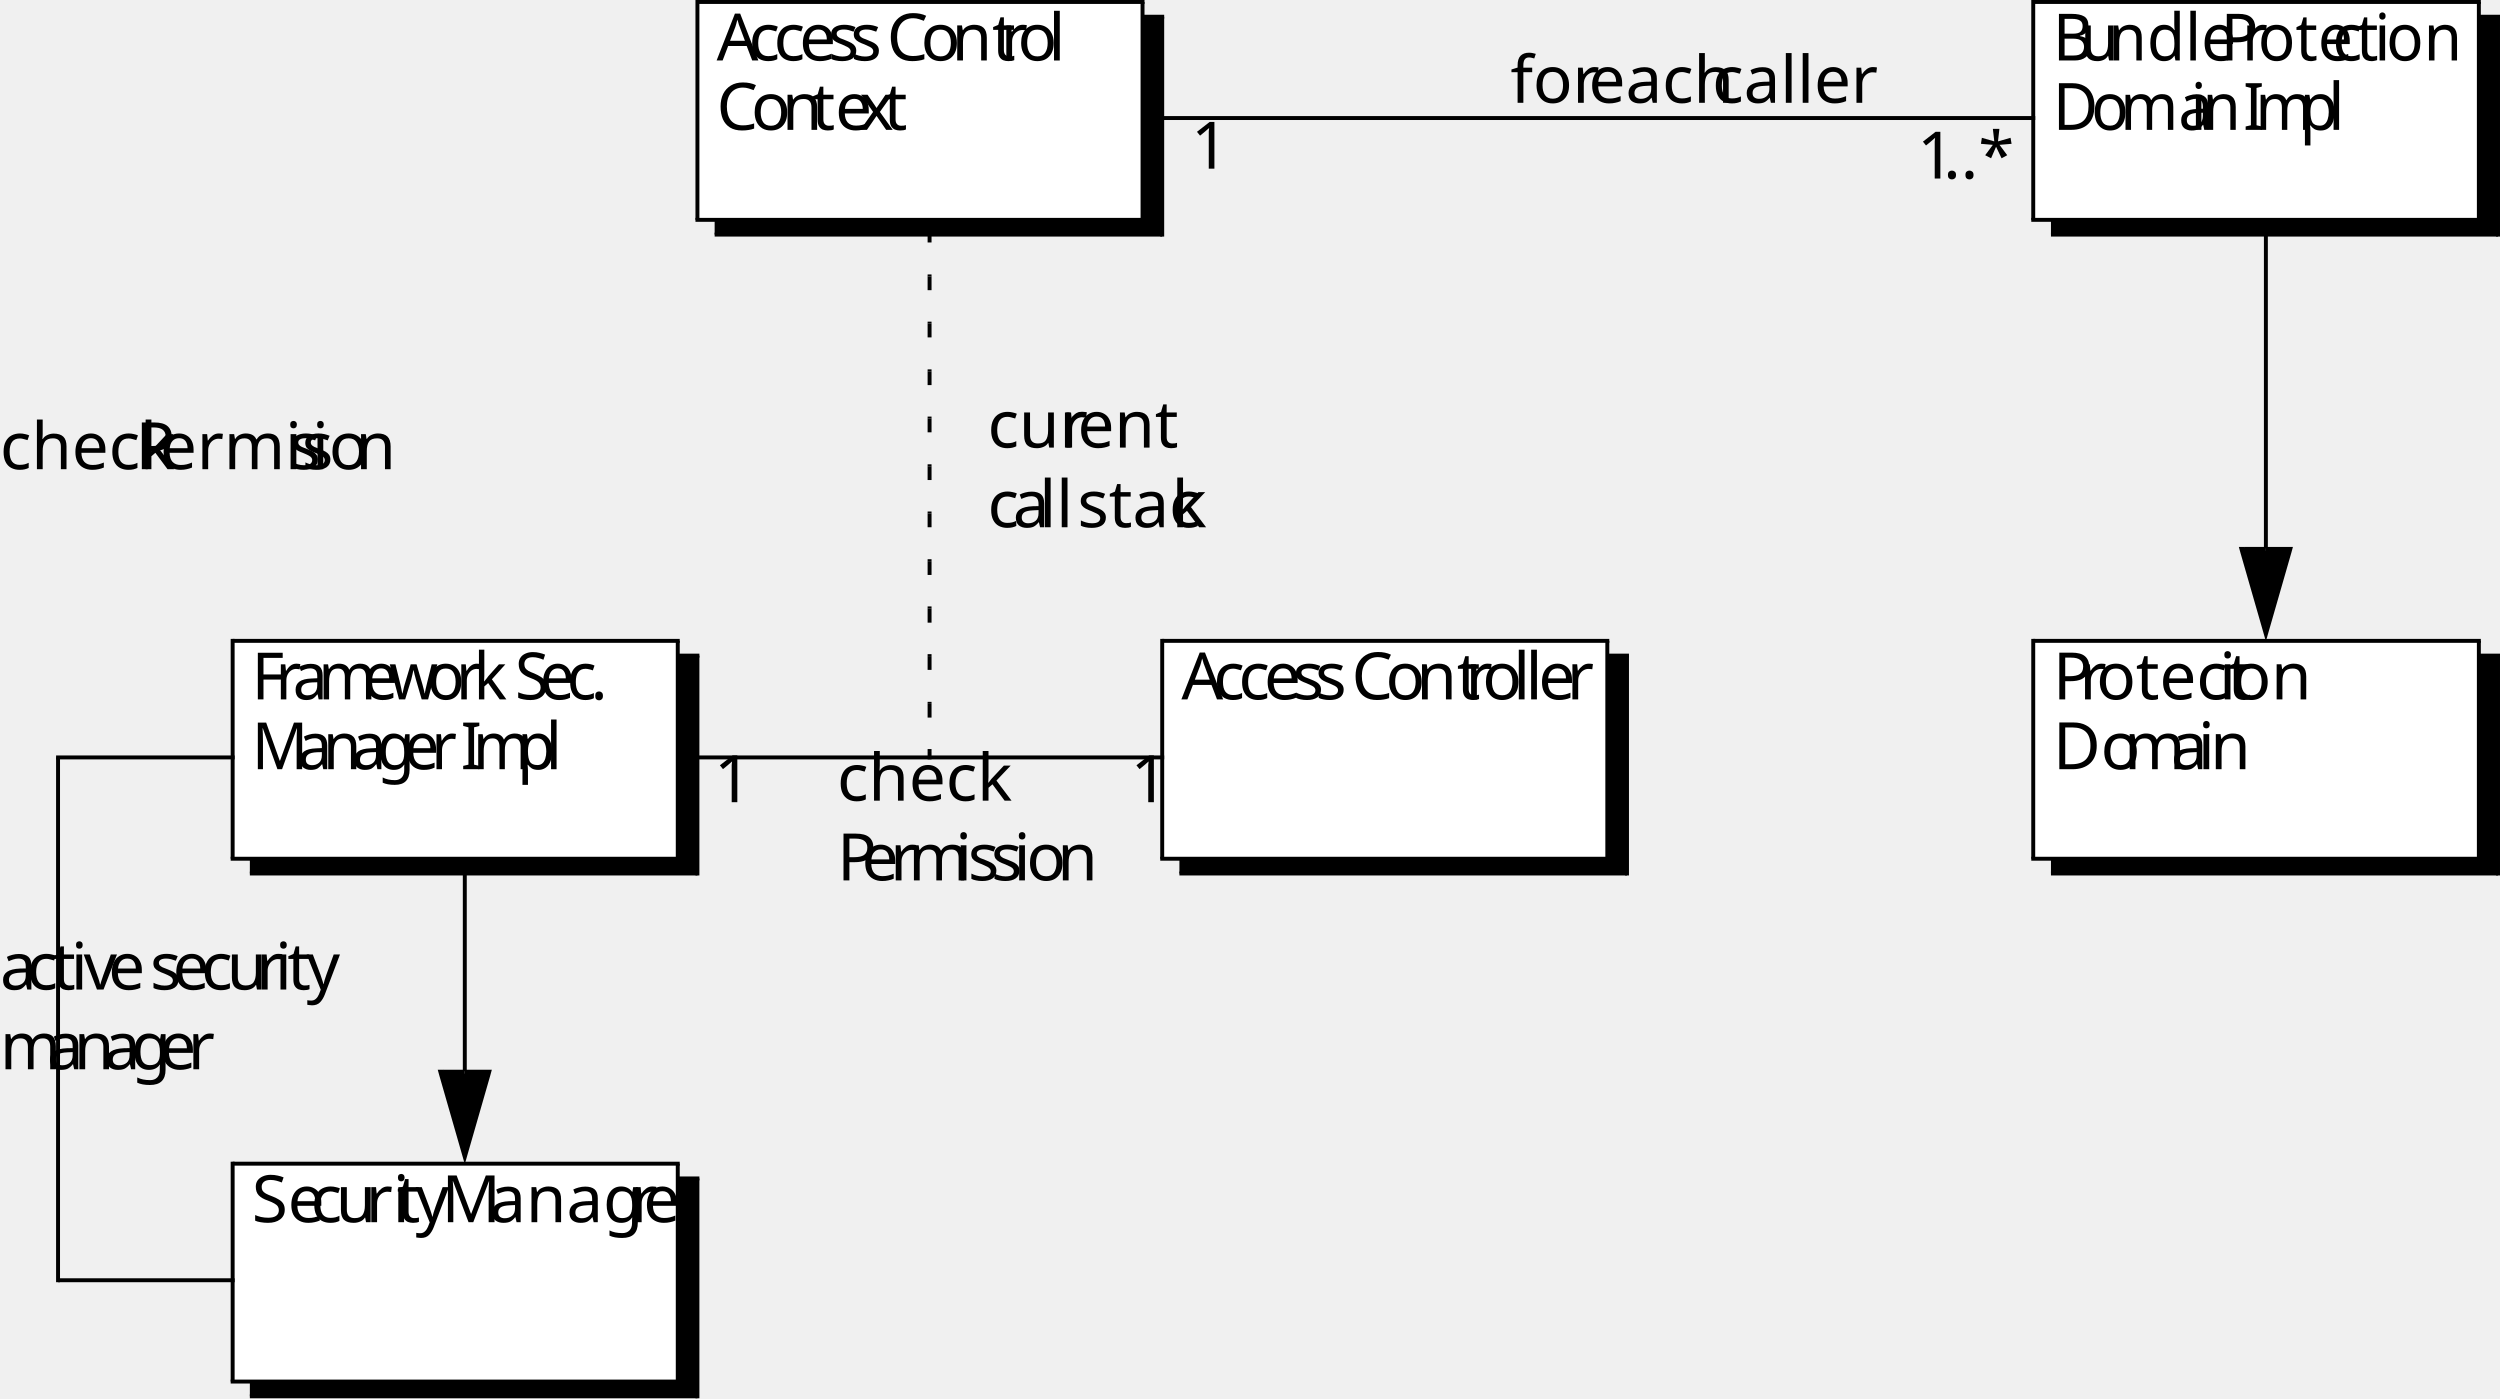
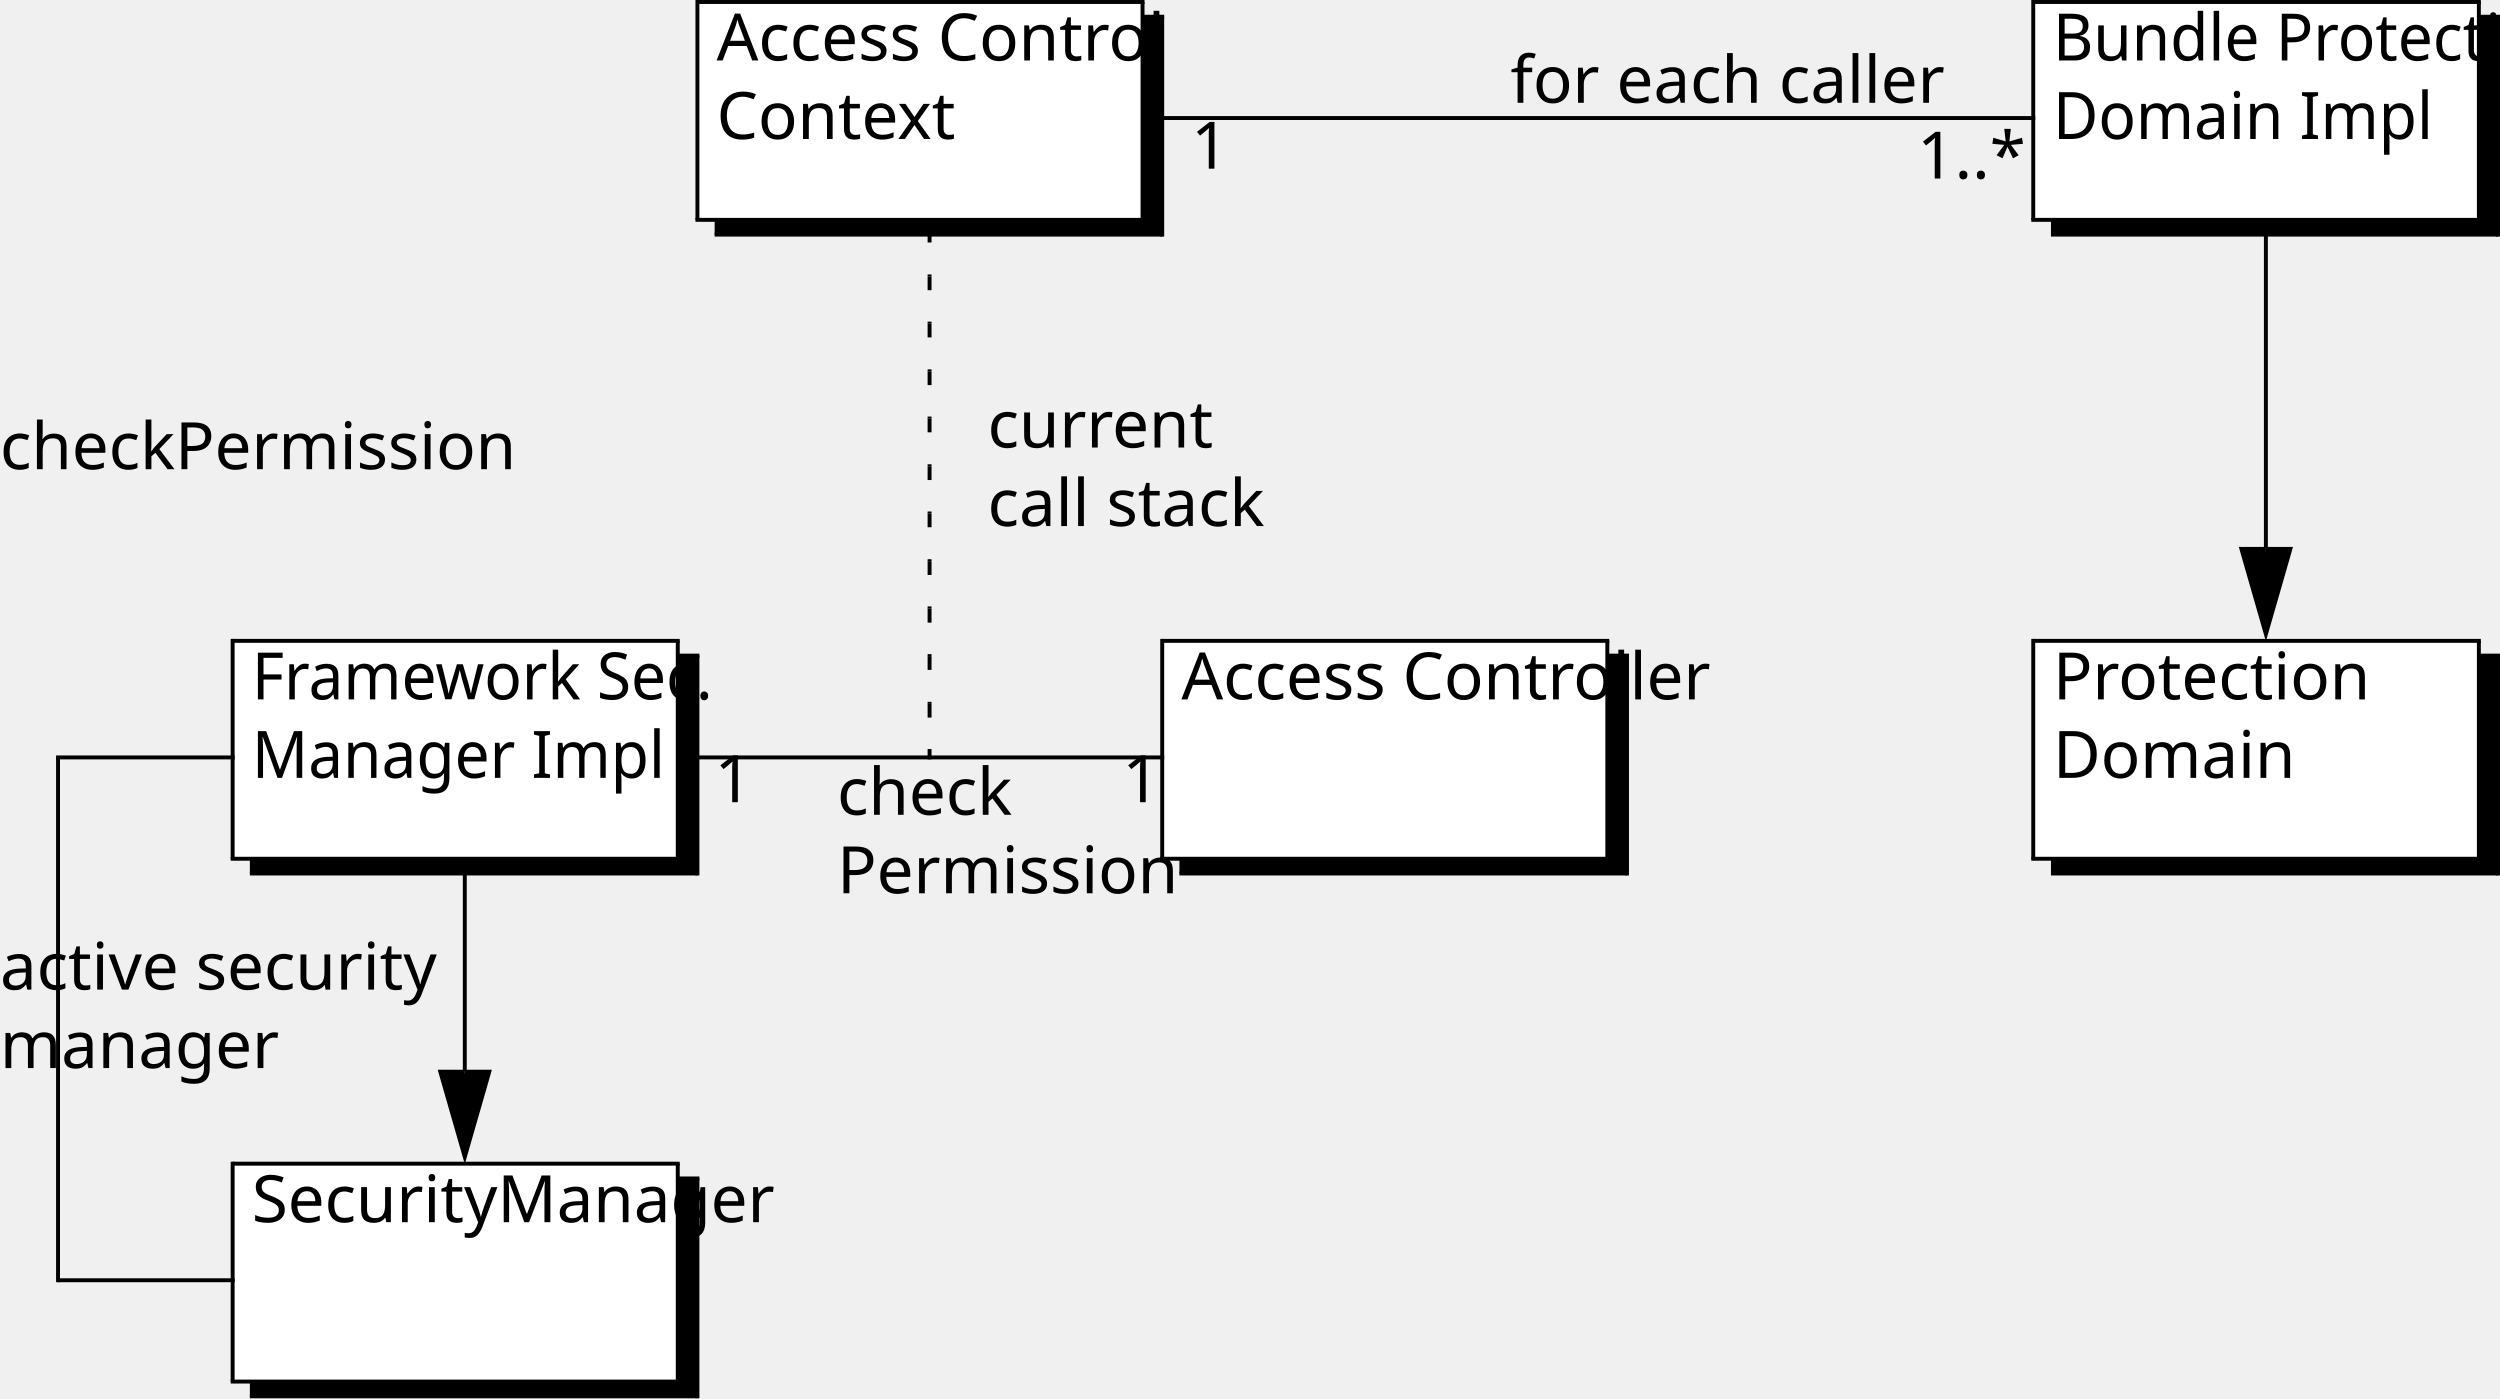
- <svg xmlns="http://www.w3.org/2000/svg" version="1.1" id="Layer_1" x="0px" y="0px" width="304.981px" height="170.58px" viewBox="0 0 304.981 170.58" style="enable-background:new 0 0 304.981 170.58;" xml:space="preserve">
+ <svg xmlns="http://www.w3.org/2000/svg" version="1.1" id="Layer_1" x="0px" y="0px" width="304.98px" height="170.58px" viewBox="0 0 304.98 170.58" enable-background="new 0 0 304.98 170.58" xml:space="preserve">
  <rect x="30.721" y="143.76" width="54.36" height="26.58" />
-   <rect x="30.721" y="143.52" width="54.6" height="0.48" />
-   <rect x="84.841" y="143.76" width="0.48" height="26.82" />
-   <rect x="30.481" y="170.1" width="54.6" height="0.48" />
-   <rect x="30.481" y="143.52" width="0.48" height="26.82" />
-   <rect x="28.381" y="141.96" style="fill:#FFFFFF;" width="54.3" height="26.58" />
+   <rect x="30.721" y="143.521" width="54.6" height="0.479" />
+   <rect x="84.841" y="143.76" width="0.479" height="26.82" />
+   <rect x="30.481" y="170.101" width="54.601" height="0.479" />
+   <rect x="30.481" y="143.521" width="0.48" height="26.819" />
+   <rect x="28.381" y="141.96" fill="#FFFFFF" width="54.3" height="26.58" />
  <rect x="28.381" y="141.72" width="54.54" height="0.48" />
  <rect x="82.441" y="141.96" width="0.48" height="26.82" />
  <rect x="28.141" y="168.3" width="54.54" height="0.48" />
  <rect x="28.141" y="141.72" width="0.48" height="26.82" />
-   <text transform="matrix(1 0 0 1 30.7207 149.1001)">
-     <tspan x="0" y="0" style="font-family:'ProductusOSGiBookc'; font-size:7.98;">Se</tspan>
-     <tspan x="7.182" y="0" style="font-family:'ProductusOSGiBookc'; font-size:7.98;">c</tspan>
-     <tspan x="10.246" y="0" style="font-family:'ProductusOSGiBookc'; font-size:7.98;">u</tspan>
-     <tspan x="13.901" y="0" style="font-family:'ProductusOSGiBookc'; font-size:7.98;">ri</tspan>
-     <tspan x="17.683" y="0" style="font-family:'ProductusOSGiBookc'; font-size:7.98;">t</tspan>
-     <tspan x="19.965" y="0" style="font-family:'ProductusOSGiBookc'; font-size:7.98;">y</tspan>
-     <tspan x="23.142" y="0" style="font-family:'ProductusOSGiBookc'; font-size:7.98;">M</tspan>
-     <tspan x="28.967" y="0" style="font-family:'ProductusOSGiBookc'; font-size:7.98;">anage</tspan>
-     <tspan x="46.179" y="0" style="font-family:'ProductusOSGiBookc'; font-size:7.98;">r</tspan>
-   </text>
-   <rect x="144.121" y="79.98" width="54.36" height="26.58" />
-   <rect x="144.121" y="79.74" width="54.601" height="0.48" />
-   <rect x="198.241" y="79.98" width="0.48" height="26.82" />
-   <rect x="143.88" y="106.32" width="54.601" height="0.48" />
-   <rect x="143.88" y="79.74" width="0.48" height="26.82" />
-   <rect x="141.781" y="78.18" style="fill:#FFFFFF;" width="54.3" height="26.58" />
-   <rect x="141.781" y="77.94" width="54.54" height="0.48" />
-   <rect x="195.84" y="78.18" width="0.48" height="26.82" />
-   <rect x="141.541" y="104.52" width="54.54" height="0.479" />
-   <rect x="141.541" y="77.94" width="0.48" height="26.82" />
-   <text transform="matrix(1 0 0 1 144.1206 85.3198)">
-     <tspan x="0" y="0" style="font-family:'ProductusOSGiBookc'; font-size:7.98;">A</tspan>
-     <tspan x="3.902" y="0" style="font-family:'ProductusOSGiBookc'; font-size:7.98;">c</tspan>
-     <tspan x="6.967" y="0" style="font-family:'ProductusOSGiBookc'; font-size:7.98;">c</tspan>
-     <tspan x="10.087" y="0" style="font-family:'ProductusOSGiBookc'; font-size:7.98;">e</tspan>
-     <tspan x="13.565" y="0" style="font-family:'ProductusOSGiBookc'; font-size:7.98;">s</tspan>
-     <tspan x="16.327" y="0" style="font-family:'ProductusOSGiBookc'; font-size:7.98;">s</tspan>
-     <tspan x="19.144" y="0" style="font-family:'ProductusOSGiBookc'; font-size:7.98;"> </tspan>
-     <tspan x="20.764" y="0" style="font-family:'ProductusOSGiBookc'; font-size:7.98;">C</tspan>
-     <tspan x="24.905" y="0" style="font-family:'ProductusOSGiBookc'; font-size:7.98;">o</tspan>
-     <tspan x="28.68" y="0" style="font-family:'ProductusOSGiBookc'; font-size:7.98;">nt</tspan>
-     <tspan x="34.673" y="0" style="font-family:'ProductusOSGiBookc'; font-size:7.98;">r</tspan>
-     <tspan x="36.715" y="0" style="font-family:'ProductusOSGiBookc'; font-size:7.98;">o</tspan>
-     <tspan x="40.489" y="0" style="font-family:'ProductusOSGiBookc'; font-size:7.98;">l</tspan>
-     <tspan x="41.998" y="0" style="font-family:'ProductusOSGiBookc'; font-size:7.98;">l</tspan>
-     <tspan x="43.554" y="0" style="font-family:'ProductusOSGiBookc'; font-size:7.98;">e</tspan>
-     <tspan x="47.033" y="0" style="font-family:'ProductusOSGiBookc'; font-size:7.98;">r</tspan>
-   </text>
+   <text transform="matrix(1 0 0 1 30.7209 149.0996)" font-family="'ProductusOSGiBookc'" font-size="7.98">SecurityManager</text>
+   <rect x="144.121" y="79.98" width="54.359" height="26.58" />
+   <rect x="144.121" y="79.74" width="54.601" height="0.479" />
+   <rect x="198.241" y="79.98" width="0.479" height="26.82" />
+   <rect x="143.88" y="106.319" width="54.601" height="0.48" />
+   <rect x="143.88" y="79.74" width="0.479" height="26.819" />
+   <rect x="141.781" y="78.18" fill="#FFFFFF" width="54.3" height="26.58" />
+   <rect x="141.781" y="77.94" width="54.539" height="0.48" />
+   <rect x="195.84" y="78.18" width="0.479" height="26.82" />
+   <rect x="141.541" y="104.521" width="54.54" height="0.479" />
+   <rect x="141.541" y="77.94" width="0.479" height="26.82" />
+   <text transform="matrix(1 0 0 1 144.1208 85.3203)" font-family="'ProductusOSGiBookc'" font-size="7.98">Access Controller</text>
  <rect x="30.721" y="79.98" width="54.36" height="26.58" />
-   <rect x="30.721" y="79.74" width="54.6" height="0.48" />
-   <rect x="84.841" y="79.98" width="0.48" height="26.82" />
-   <rect x="30.481" y="106.32" width="54.6" height="0.48" />
-   <rect x="30.481" y="79.74" width="0.48" height="26.82" />
-   <rect x="28.381" y="78.18" style="fill:#FFFFFF;" width="54.3" height="26.58" />
+   <rect x="30.721" y="79.74" width="54.6" height="0.479" />
+   <rect x="84.841" y="79.98" width="0.479" height="26.82" />
+   <rect x="30.481" y="106.319" width="54.601" height="0.48" />
+   <rect x="30.481" y="79.74" width="0.48" height="26.819" />
+   <rect x="28.381" y="78.18" fill="#FFFFFF" width="54.3" height="26.58" />
  <rect x="28.381" y="77.94" width="54.54" height="0.48" />
  <rect x="82.441" y="78.18" width="0.48" height="26.82" />
-   <rect x="28.141" y="104.52" width="54.54" height="0.479" />
+   <rect x="28.141" y="104.521" width="54.54" height="0.479" />
  <rect x="28.141" y="77.94" width="0.48" height="26.82" />
-   <text transform="matrix(1 0 0 1.0522 30.7207 85.3198)">
-     <tspan x="0" y="0" style="font-family:'ProductusOSGiBookc'; font-size:7.584;">F</tspan>
-     <tspan x="2.897" y="0" style="font-family:'ProductusOSGiBookc'; font-size:7.584;">r</tspan>
-     <tspan x="4.998" y="0" style="font-family:'ProductusOSGiBookc'; font-size:7.584;">a</tspan>
-     <tspan x="8.115" y="0" style="font-family:'ProductusOSGiBookc'; font-size:7.584;">m</tspan>
-     <tspan x="13.568" y="0" style="font-family:'ProductusOSGiBookc'; font-size:7.584;">e</tspan>
-     <tspan x="16.753" y="0" style="font-family:'ProductusOSGiBookc'; font-size:7.584;">w</tspan>
-     <tspan x="21.379" y="0" style="font-family:'ProductusOSGiBookc'; font-size:7.584;">o</tspan>
-     <tspan x="24.914" y="0" style="font-family:'ProductusOSGiBookc'; font-size:7.584;">r</tspan>
-     <tspan x="27.067" y="0" style="font-family:'ProductusOSGiBookc'; font-size:7.584;">k</tspan>
-     <tspan x="30.131" y="0" style="font-family:'ProductusOSGiBookc'; font-size:7.584;"> S</tspan>
-     <tspan x="35.114" y="0" style="font-family:'ProductusOSGiBookc'; font-size:7.584;">e</tspan>
-     <tspan x="38.413" y="0" style="font-family:'ProductusOSGiBookc'; font-size:7.584;">c</tspan>
-     <tspan x="41.348" y="0" style="font-family:'ProductusOSGiBookc'; font-size:7.584;">.</tspan>
-     <tspan x="42.842" y="0" style="font-family:'ProductusOSGiBookc'; font-size:7.584;"> </tspan>
+   <text transform="matrix(0.9504 0 0 1 30.7209 85.3203)" enable-background="new    ">
+     <tspan x="0" y="0" font-family="'ProductusOSGiBookc'" font-size="7.98">Framework Sec.</tspan>
+     <tspan x="0" y="9.576" font-family="'ProductusOSGiBookc'" font-size="7.98">Manager Impl</tspan>
  </text>
-   <text transform="matrix(1 0 0 1.0522 30.7207 93.8403)">
-     <tspan x="0" y="0" style="font-family:'ProductusOSGiBookc'; font-size:7.584;">M</tspan>
-     <tspan x="5.559" y="0" style="font-family:'ProductusOSGiBookc'; font-size:7.584;">a</tspan>
-     <tspan x="8.684" y="0" style="font-family:'ProductusOSGiBookc'; font-size:7.584;">n</tspan>
-     <tspan x="12.165" y="0" style="font-family:'ProductusOSGiBookc'; font-size:7.584;">a</tspan>
-     <tspan x="15.229" y="0" style="font-family:'ProductusOSGiBookc'; font-size:7.584;">g</tspan>
-     <tspan x="18.588" y="0" style="font-family:'ProductusOSGiBookc'; font-size:7.584;">e</tspan>
-     <tspan x="21.887" y="0" style="font-family:'ProductusOSGiBookc'; font-size:7.584;">r</tspan>
-     <tspan x="23.988" y="0" style="font-family:'ProductusOSGiBookc'; font-size:7.584;"> </tspan>
-     <tspan x="25.49" y="0" style="font-family:'ProductusOSGiBookc'; font-size:7.584;">I</tspan>
-     <tspan x="26.976" y="0" style="font-family:'ProductusOSGiBookc'; font-size:7.584;">m</tspan>
-     <tspan x="32.376" y="0" style="font-family:'ProductusOSGiBookc'; font-size:7.584;">p</tspan>
-     <tspan x="35.865" y="0" style="font-family:'ProductusOSGiBookc'; font-size:7.584;">l</tspan>
-   </text>
-   <polyline points="56.701,130.5 60,130.5 59.821,131.16 57.181,140.34 56.701,142.02 56.221,140.34 53.581,131.16 53.401,130.5   54.061,130.5 54.541,130.86 57.181,140.04 56.221,140.34 56.221,140.04 58.861,130.86 59.821,131.16 59.341,131.52 56.701,131.52   " />
-   <rect x="54.061" y="130.5" width="2.64" height="1.02" />
-   <polyline style="fill-rule:evenodd;clip-rule:evenodd;" points="56.701,130.98 59.341,130.98 56.701,140.16 54.061,130.98 " />
-   <rect x="56.461" y="106.32" width="0.48" height="24.36" />
+   <polyline points="56.701,130.5 60,130.5 59.821,131.16 57.181,140.34 56.701,142.021 56.221,140.34 53.581,131.16 53.401,130.5   54.061,130.5 54.541,130.86 57.181,140.04 56.221,140.34 56.221,140.04 58.861,130.86 59.821,131.16 59.341,131.521 56.701,131.521   " />
+   <rect x="54.061" y="130.5" width="2.641" height="1.021" />
+   <polyline points="56.701,130.979 59.341,130.979 56.701,140.16 54.061,130.979 " />
+   <rect x="56.461" y="106.319" width="0.479" height="24.361" />
  <rect x="87.421" y="2.04" width="54.36" height="26.58" />
  <rect x="87.421" y="1.8" width="54.6" height="0.48" />
-   <rect x="141.541" y="2.04" width="0.48" height="26.82" />
-   <rect x="87.181" y="28.38" width="54.6" height="0.48" />
+   <rect x="141.541" y="2.04" width="0.479" height="26.82" />
+   <rect x="87.181" y="28.38" width="54.601" height="0.48" />
  <rect x="87.181" y="1.8" width="0.48" height="26.82" />
-   <rect x="85.081" y="0.24" style="fill:#FFFFFF;" width="54.3" height="26.58" />
+   <rect x="85.081" y="0.24" fill="#FFFFFF" width="54.3" height="26.58" />
  <rect x="85.081" width="54.54" height="0.48" />
  <rect x="139.141" y="0.24" width="0.48" height="26.82" />
  <rect x="84.841" y="26.58" width="54.54" height="0.48" />
-   <rect x="84.841" width="0.48" height="26.82" />
-   <text transform="matrix(1 0 0 1 87.4209 7.3799)">
-     <tspan x="0" y="0" style="font-family:'ProductusOSGiBookc'; font-size:7.98;">A</tspan>
-     <tspan x="3.902" y="0" style="font-family:'ProductusOSGiBookc'; font-size:7.98;">c</tspan>
-     <tspan x="6.966" y="0" style="font-family:'ProductusOSGiBookc'; font-size:7.98;">c</tspan>
-     <tspan x="10.086" y="0" style="font-family:'ProductusOSGiBookc'; font-size:7.98;">e</tspan>
-     <tspan x="13.566" y="0" style="font-family:'ProductusOSGiBookc'; font-size:7.98;">s</tspan>
-     <tspan x="16.327" y="0" style="font-family:'ProductusOSGiBookc'; font-size:7.98;">s</tspan>
-     <tspan x="19.144" y="0" style="font-family:'ProductusOSGiBookc'; font-size:7.98;"> </tspan>
-     <tspan x="20.764" y="0" style="font-family:'ProductusOSGiBookc'; font-size:7.98;">C</tspan>
-     <tspan x="24.905" y="0" style="font-family:'ProductusOSGiBookc'; font-size:7.98;">o</tspan>
-     <tspan x="28.68" y="0" style="font-family:'ProductusOSGiBookc'; font-size:7.98;">nt</tspan>
-     <tspan x="34.672" y="0" style="font-family:'ProductusOSGiBookc'; font-size:7.98;">r</tspan>
-     <tspan x="36.715" y="0" style="font-family:'ProductusOSGiBookc'; font-size:7.98;">o</tspan>
-     <tspan x="40.49" y="0" style="font-family:'ProductusOSGiBookc'; font-size:7.98;">l</tspan>
-     <tspan x="41.998" y="0" style="font-family:'ProductusOSGiBookc'; font-size:7.98;"> </tspan>
+   <rect x="84.841" width="0.479" height="26.82" />
+   <text transform="matrix(1 0 0 1 87.4211 7.3799)" enable-background="new    ">
+     <tspan x="0" y="0" font-family="'ProductusOSGiBookc'" font-size="7.98">Access Control</tspan>
+     <tspan x="0" y="9.576" font-family="'ProductusOSGiBookc'" font-size="7.98">Context</tspan>
  </text>
-   <text transform="matrix(1 0 0 1 87.4209 15.8403)">
-     <tspan x="0" y="0" style="font-family:'ProductusOSGiBookc'; font-size:7.98;">C</tspan>
-     <tspan x="4.206" y="0" style="font-family:'ProductusOSGiBookc'; font-size:7.98;">o</tspan>
-     <tspan x="7.98" y="0" style="font-family:'ProductusOSGiBookc'; font-size:7.98;">n</tspan>
-     <tspan x="11.587" y="0" style="font-family:'ProductusOSGiBookc'; font-size:7.98;">te</tspan>
-     <tspan x="17.404" y="0" style="font-family:'ProductusOSGiBookc'; font-size:7.98;">x</tspan>
-     <tspan x="20.396" y="0" style="font-family:'ProductusOSGiBookc'; font-size:7.98;">t</tspan>
+   <rect x="250.441" y="79.98" width="54.301" height="26.58" />
+   <rect x="250.441" y="79.74" width="54.54" height="0.479" />
+   <rect x="304.5" y="79.98" width="0.479" height="26.82" />
+   <rect x="250.201" y="106.319" width="54.54" height="0.48" />
+   <rect x="250.201" y="79.74" width="0.479" height="26.819" />
+   <rect x="248.041" y="78.18" fill="#FFFFFF" width="54.359" height="26.58" />
+   <rect x="248.041" y="77.94" width="54.601" height="0.48" />
+   <rect x="302.161" y="78.18" width="0.479" height="26.82" />
+   <rect x="247.8" y="104.521" width="54.601" height="0.479" />
+   <rect x="247.8" y="77.94" width="0.479" height="26.82" />
+   <text transform="matrix(1 0 0 1 250.4417 85.3203)" enable-background="new    ">
+     <tspan x="0" y="0" font-family="'ProductusOSGiBookc'" font-size="7.98">Protection</tspan>
+     <tspan x="0" y="9.576" font-family="'ProductusOSGiBookc'" font-size="7.98">Domain</tspan>
  </text>
-   <rect x="250.441" y="79.98" width="54.3" height="26.58" />
-   <rect x="250.441" y="79.74" width="54.54" height="0.48" />
-   <rect x="304.5" y="79.98" width="0.48" height="26.82" />
-   <rect x="250.201" y="106.32" width="54.54" height="0.48" />
-   <rect x="250.201" y="79.74" width="0.48" height="26.82" />
-   <rect x="248.041" y="78.18" style="fill:#FFFFFF;" width="54.36" height="26.58" />
-   <rect x="248.041" y="77.94" width="54.601" height="0.48" />
-   <rect x="302.161" y="78.18" width="0.48" height="26.82" />
-   <rect x="247.8" y="104.52" width="54.601" height="0.479" />
-   <rect x="247.8" y="77.94" width="0.48" height="26.82" />
-   <text transform="matrix(1 0 0 1 250.4409 85.3198)">
-     <tspan x="0" y="0" style="font-family:'ProductusOSGiBookc'; font-size:7.98;">P</tspan>
-     <tspan x="3.248" y="0" style="font-family:'ProductusOSGiBookc'; font-size:7.98;">r</tspan>
-     <tspan x="5.291" y="0" style="font-family:'ProductusOSGiBookc'; font-size:7.98;">otect</tspan>
-     <tspan x="20.285" y="0" style="font-family:'ProductusOSGiBookc'; font-size:7.98;">i</tspan>
-     <tspan x="21.793" y="0" style="font-family:'ProductusOSGiBookc'; font-size:7.98;">on</tspan>
-     <tspan x="29.214" y="0" style="font-family:'ProductusOSGiBookc'; font-size:7.98;"> </tspan>
+   <rect x="84.841" y="92.16" width="57.18" height="0.479" />
+   <rect x="250.441" y="2.04" width="54.301" height="26.58" />
+   <rect x="250.441" y="1.8" width="54.54" height="0.48" />
+   <rect x="304.5" y="2.04" width="0.479" height="26.82" />
+   <rect x="250.201" y="28.38" width="54.54" height="0.48" />
+   <rect x="250.201" y="1.8" width="0.479" height="26.82" />
+   <rect x="248.041" y="0.24" fill="#FFFFFF" width="54.359" height="26.58" />
+   <rect x="248.041" width="54.601" height="0.48" />
+   <rect x="302.161" y="0.24" width="0.479" height="26.82" />
+   <rect x="247.8" y="26.58" width="54.601" height="0.48" />
+   <rect x="247.8" width="0.479" height="26.82" />
+   <text transform="matrix(0.9504 0 0 1 250.4417 7.3799)" enable-background="new    ">
+     <tspan x="0" y="0" font-family="'ProductusOSGiBookc'" font-size="7.98">Bundle Protection</tspan>
+     <tspan x="0" y="9.576" font-family="'ProductusOSGiBookc'" font-size="7.98">Domain Impl</tspan>
  </text>
-   <text transform="matrix(1 0 0 1 250.4409 93.8403)">
-     <tspan x="0" y="0" style="font-family:'ProductusOSGiBookc'; font-size:7.98;">Do</tspan>
-     <tspan x="8.69" y="0" style="font-family:'ProductusOSGiBookc'; font-size:7.98;">m</tspan>
-     <tspan x="14.396" y="0" style="font-family:'ProductusOSGiBookc'; font-size:7.98;">a</tspan>
-     <tspan x="17.691" y="0" style="font-family:'ProductusOSGiBookc'; font-size:7.98;">i</tspan>
-     <tspan x="19.199" y="0" style="font-family:'ProductusOSGiBookc'; font-size:7.98;">n</tspan>
+   <rect x="113.161" y="28.38" width="0.479" height="0.24" />
+   <rect x="113.161" y="28.62" width="0.479" height="0.96" />
+   <rect x="113.161" y="33.48" width="0.479" height="0.24" />
+   <rect x="113.161" y="33.72" width="0.479" height="1.68" />
+   <rect x="113.161" y="39.24" width="0.479" height="0.24" />
+   <rect x="113.161" y="39.48" width="0.479" height="1.68" />
+   <rect x="113.161" y="45.06" width="0.479" height="0.24" />
+   <rect x="113.161" y="45.3" width="0.479" height="1.68" />
+   <rect x="113.161" y="50.82" width="0.479" height="0.24" />
+   <rect x="113.161" y="51.06" width="0.479" height="1.68" />
+   <rect x="113.161" y="56.64" width="0.479" height="0.24" />
+   <rect x="113.161" y="56.88" width="0.479" height="1.68" />
+   <rect x="113.161" y="62.4" width="0.479" height="0.24" />
+   <rect x="113.161" y="62.64" width="0.479" height="1.68" />
+   <rect x="113.161" y="68.22" width="0.479" height="0.24" />
+   <rect x="113.161" y="68.46" width="0.479" height="1.68" />
+   <rect x="113.161" y="73.98" width="0.479" height="0.24" />
+   <rect x="113.161" y="74.22" width="0.479" height="1.74" />
+   <rect x="113.161" y="79.8" width="0.479" height="0.24" />
+   <rect x="113.161" y="80.04" width="0.479" height="1.68" />
+   <rect x="113.161" y="85.62" width="0.479" height="0.24" />
+   <rect x="113.161" y="85.86" width="0.479" height="1.68" />
+   <rect x="113.161" y="91.38" width="0.479" height="0.24" />
+   <rect x="113.161" y="91.62" width="0.479" height="1.02" />
+   <rect x="6.841" y="92.16" width="21.78" height="0.479" />
+   <rect x="6.841" y="92.399" width="0.479" height="64.021" />
+   <rect x="7.081" y="155.94" width="21.54" height="0.479" />
+   <text transform="matrix(1 0 0 1 2.441406e-04 120.7197)" enable-background="new    ">
+     <tspan x="0" y="0" font-family="'ProductusOSGiBookc'" font-size="7.98">active security</tspan>
+     <tspan x="0" y="9.576" font-family="'ProductusOSGiBookc'" font-size="7.98">manager</tspan>
  </text>
-   <rect x="84.841" y="92.16" width="57.18" height="0.48" />
-   <rect x="250.441" y="2.04" width="54.3" height="26.58" />
-   <rect x="250.441" y="1.8" width="54.54" height="0.48" />
-   <rect x="304.5" y="2.04" width="0.48" height="26.82" />
-   <rect x="250.201" y="28.38" width="54.54" height="0.48" />
-   <rect x="250.201" y="1.8" width="0.48" height="26.82" />
-   <rect x="248.041" y="0.24" style="fill:#FFFFFF;" width="54.36" height="26.58" />
-   <rect x="248.041" width="54.601" height="0.48" />
-   <rect x="302.161" y="0.24" width="0.48" height="26.82" />
-   <rect x="247.8" y="26.58" width="54.601" height="0.48" />
-   <rect x="247.8" width="0.48" height="26.82" />
-   <text transform="matrix(1 0 0 1.0522 250.4409 7.3799)">
-     <tspan x="0" y="0" style="font-family:'ProductusOSGiBookc'; font-size:7.584;">B</tspan>
-     <tspan x="3.353" y="0" style="font-family:'ProductusOSGiBookc'; font-size:7.584;">u</tspan>
-     <tspan x="6.772" y="0" style="font-family:'ProductusOSGiBookc'; font-size:7.584;">ndle</tspan>
-     <tspan x="18.505" y="0" style="font-family:'ProductusOSGiBookc'; font-size:7.584;"> P</tspan>
-     <tspan x="23.07" y="0" style="font-family:'ProductusOSGiBookc'; font-size:7.584;">r</tspan>
-     <tspan x="24.997" y="0" style="font-family:'ProductusOSGiBookc'; font-size:7.584;">ote</tspan>
-     <tspan x="34.105" y="0" style="font-family:'ProductusOSGiBookc'; font-size:7.584;">c</tspan>
-     <tspan x="36.987" y="0" style="font-family:'ProductusOSGiBookc'; font-size:7.584;">t</tspan>
-     <tspan x="39.209" y="0" style="font-family:'ProductusOSGiBookc'; font-size:7.584;">i</tspan>
-     <tspan x="40.649" y="0" style="font-family:'ProductusOSGiBookc'; font-size:7.584;">on</tspan>
-     <tspan x="47.703" y="0" style="font-family:'ProductusOSGiBookc'; font-size:7.584;"> </tspan>
-   </text>
-   <text transform="matrix(1 0 0 1.0522 250.4409 15.8403)">
-     <tspan x="0" y="0" style="font-family:'ProductusOSGiBookc'; font-size:7.584;">D</tspan>
-     <tspan x="4.672" y="0" style="font-family:'ProductusOSGiBookc'; font-size:7.584;">o</tspan>
-     <tspan x="8.214" y="0" style="font-family:'ProductusOSGiBookc'; font-size:7.584;">ma</tspan>
-     <tspan x="16.799" y="0" style="font-family:'ProductusOSGiBookc'; font-size:7.584;">i</tspan>
-     <tspan x="18.239" y="0" style="font-family:'ProductusOSGiBookc'; font-size:7.584;">n</tspan>
-     <tspan x="21.713" y="0" style="font-family:'ProductusOSGiBookc'; font-size:7.584;"> </tspan>
-     <tspan x="23.215" y="0" style="font-family:'ProductusOSGiBookc'; font-size:7.584;">I</tspan>
-     <tspan x="24.701" y="0" style="font-family:'ProductusOSGiBookc'; font-size:7.584;">m</tspan>
-     <tspan x="30.101" y="0" style="font-family:'ProductusOSGiBookc'; font-size:7.584;">p</tspan>
-     <tspan x="33.597" y="0" style="font-family:'ProductusOSGiBookc'; font-size:7.584;">l</tspan>
-   </text>
-   <rect x="113.161" y="28.38" width="0.48" height="0.24" />
-   <rect x="113.161" y="28.62" width="0.48" height="0.96" />
-   <rect x="113.161" y="33.48" width="0.48" height="0.24" />
-   <rect x="113.161" y="33.72" width="0.48" height="1.68" />
-   <rect x="113.161" y="39.24" width="0.48" height="0.24" />
-   <rect x="113.161" y="39.48" width="0.48" height="1.68" />
-   <rect x="113.161" y="45.06" width="0.48" height="0.24" />
-   <rect x="113.161" y="45.3" width="0.48" height="1.68" />
-   <rect x="113.161" y="50.82" width="0.48" height="0.24" />
-   <rect x="113.161" y="51.06" width="0.48" height="1.68" />
-   <rect x="113.161" y="56.64" width="0.48" height="0.24" />
-   <rect x="113.161" y="56.88" width="0.48" height="1.68" />
-   <rect x="113.161" y="62.4" width="0.48" height="0.24" />
-   <rect x="113.161" y="62.64" width="0.48" height="1.68" />
-   <rect x="113.161" y="68.22" width="0.48" height="0.24" />
-   <rect x="113.161" y="68.46" width="0.48" height="1.68" />
-   <rect x="113.161" y="73.98" width="0.48" height="0.24" />
-   <rect x="113.161" y="74.22" width="0.48" height="1.74" />
-   <rect x="113.161" y="79.8" width="0.48" height="0.24" />
-   <rect x="113.161" y="80.04" width="0.48" height="1.68" />
-   <rect x="113.161" y="85.62" width="0.48" height="0.24" />
-   <rect x="113.161" y="85.86" width="0.48" height="1.68" />
-   <rect x="113.161" y="91.38" width="0.48" height="0.24" />
-   <rect x="113.161" y="91.62" width="0.48" height="1.02" />
-   <rect x="6.841" y="92.16" width="21.78" height="0.48" />
-   <rect x="6.841" y="92.4" width="0.48" height="64.02" />
-   <rect x="7.081" y="155.94" width="21.54" height="0.48" />
-   <text transform="matrix(1 0 0 1 4.882812e-04 120.7197)">
-     <tspan x="0" y="0" style="font-family:'ProductusOSGiBookc'; font-size:7.98;">a</tspan>
-     <tspan x="3.24" y="0" style="font-family:'ProductusOSGiBookc'; font-size:7.98;">c</tspan>
-     <tspan x="6.36" y="0" style="font-family:'ProductusOSGiBookc'; font-size:7.98;">t</tspan>
-     <tspan x="8.65" y="0" style="font-family:'ProductusOSGiBookc'; font-size:7.98;">i</tspan>
-     <tspan x="10.206" y="0" style="font-family:'ProductusOSGiBookc'; font-size:7.98;">v</tspan>
-     <tspan x="13.207" y="0" style="font-family:'ProductusOSGiBookc'; font-size:7.98;">e</tspan>
-     <tspan x="16.686" y="0" style="font-family:'ProductusOSGiBookc'; font-size:7.98;"> </tspan>
-     <tspan x="18.306" y="0" style="font-family:'ProductusOSGiBookc'; font-size:7.98;">s</tspan>
-     <tspan x="21.067" y="0" style="font-family:'ProductusOSGiBookc'; font-size:7.98;">e</tspan>
-     <tspan x="24.546" y="0" style="font-family:'ProductusOSGiBookc'; font-size:7.98;">c</tspan>
-     <tspan x="27.666" y="0" style="font-family:'ProductusOSGiBookc'; font-size:7.98;">u</tspan>
-     <tspan x="31.273" y="0" style="font-family:'ProductusOSGiBookc'; font-size:7.98;">r</tspan>
-     <tspan x="33.547" y="0" style="font-family:'ProductusOSGiBookc'; font-size:7.98;">i</tspan>
-     <tspan x="35.055" y="0" style="font-family:'ProductusOSGiBookc'; font-size:7.98;">t</tspan>
-     <tspan x="37.393" y="0" style="font-family:'ProductusOSGiBookc'; font-size:7.98;">y</tspan>
-   </text>
-   <text transform="matrix(1 0 0 1 4.882812e-04 130.4395)">
-     <tspan x="0" y="0" style="font-family:'ProductusOSGiBookc'; font-size:7.98;">m</tspan>
-     <tspan x="5.722" y="0" style="font-family:'ProductusOSGiBookc'; font-size:7.98;">a</tspan>
-     <tspan x="9.017" y="0" style="font-family:'ProductusOSGiBookc'; font-size:7.98;">n</tspan>
-     <tspan x="12.664" y="0" style="font-family:'ProductusOSGiBookc'; font-size:7.98;">a</tspan>
-     <tspan x="15.96" y="0" style="font-family:'ProductusOSGiBookc'; font-size:7.98;">g</tspan>
-     <tspan x="19.439" y="0" style="font-family:'ProductusOSGiBookc'; font-size:7.98;">e</tspan>
-     <tspan x="22.918" y="0" style="font-family:'ProductusOSGiBookc'; font-size:7.98;">r</tspan>
-   </text>
-   <text transform="matrix(1 0 0 1 102.1206 97.6792)" style="font-family:'ProductusOSGiBookc'; font-size:7.98;">check</text>
-   <text transform="matrix(1 0 0 1 184.2603 12.5391)">
-     <tspan x="0" y="0" style="font-family:'ProductusOSGiBookc'; font-size:7.98;">for</tspan>
-     <tspan x="7.972" y="0" style="font-family:'ProductusOSGiBookc'; font-size:7.98;"> </tspan>
-     <tspan x="9.536" y="0" style="font-family:'ProductusOSGiBookc'; font-size:7.98;">each</tspan>
-     <tspan x="22.998" y="0" style="font-family:'ProductusOSGiBookc'; font-size:7.98;"> </tspan>
-     <tspan x="24.618" y="0" style="font-family:'ProductusOSGiBookc'; font-size:7.98;">caller</tspan>
-   </text>
-   <text transform="matrix(1 0 0 1 233.8804 21.7793)">
-     <tspan x="0" y="0" style="font-family:'ProductusOSGiBookc'; font-size:7.98;">1</tspan>
-     <tspan x="3.176" y="0" style="font-family:'ProductusOSGiBookc'; font-size:7.98;">..*</tspan>
-   </text>
-   <text transform="matrix(1 0 0 1 87.1201 97.8589)">
-     <tspan x="0" y="0" style="font-family:'ProductusOSGiBookc'; font-size:7.98; letter-spacing:47;">1</tspan>
-     <tspan x="50.816" y="0" style="font-family:'ProductusOSGiBookc'; font-size:7.98;">1</tspan>
-   </text>
-   <text transform="matrix(1 0 0 1 0 57.2388)">
-     <tspan x="0" y="0" style="font-family:'ProductusOSGiBookc'; font-size:7.98;">check</tspan>
-     <tspan x="16.518" y="0" style="font-family:'ProductusOSGiBookc'; font-size:7.98;">P</tspan>
-     <tspan x="19.519" y="0" style="font-family:'ProductusOSGiBookc'; font-size:7.98;">ermis</tspan>
-     <tspan x="35.303" y="0" style="font-family:'ProductusOSGiBookc'; font-size:7.98;">s</tspan>
-     <tspan x="38.064" y="0" style="font-family:'ProductusOSGiBookc'; font-size:7.98;">io</tspan>
-     <tspan x="43.371" y="0" style="font-family:'ProductusOSGiBookc'; font-size:7.98;">n</tspan>
-   </text>
-   <text transform="matrix(1 0 0 1 145.3198 20.5791)" style="font-family:'ProductusOSGiBookc'; font-size:7.98;">1</text>
-   <text transform="matrix(1 0 0 1 102.1201 107.3989)">
-     <tspan x="0" y="0" style="font-family:'ProductusOSGiBookc'; font-size:7.98;">P</tspan>
-     <tspan x="3" y="0" style="font-family:'ProductusOSGiBookc'; font-size:7.98;">e</tspan>
-     <tspan x="6.479" y="0" style="font-family:'ProductusOSGiBookc'; font-size:7.98;">r</tspan>
-     <tspan x="8.698" y="0" style="font-family:'ProductusOSGiBookc'; font-size:7.98;">m</tspan>
-     <tspan x="14.404" y="0" style="font-family:'ProductusOSGiBookc'; font-size:7.98;">i</tspan>
-     <tspan x="15.959" y="0" style="font-family:'ProductusOSGiBookc'; font-size:7.98;">s</tspan>
-     <tspan x="18.777" y="0" style="font-family:'ProductusOSGiBookc'; font-size:7.98;">s</tspan>
-     <tspan x="21.538" y="0" style="font-family:'ProductusOSGiBookc'; font-size:7.98;">i</tspan>
-     <tspan x="23.094" y="0" style="font-family:'ProductusOSGiBookc'; font-size:7.98;">o</tspan>
-     <tspan x="26.868" y="0" style="font-family:'ProductusOSGiBookc'; font-size:7.98;">n</tspan>
+   <text transform="matrix(1 0 0 1 184.26 12.5391)" font-family="'ProductusOSGiBookc'" font-size="7.98">for each caller</text>
+   <text transform="matrix(1 0 0 1 233.8811 21.7793)" font-family="'ProductusOSGiBookc'" font-size="7.98">1..*</text>
+   <text transform="matrix(1 0 0 1 136.9363 97.8594)" font-family="'ProductusOSGiBookc'" font-size="7.98">1</text>
+   <text transform="matrix(1 0 0 1 2.441406e-04 57.2383)" font-family="'ProductusOSGiBookc'" font-size="7.98">checkPermission</text>
+   <text transform="matrix(1 0 0 1 145.3201 20.5791)" font-family="'ProductusOSGiBookc'" font-size="7.98">1</text>
+   <text transform="matrix(1 0 0 1 102.1204 99.3984)" enable-background="new    ">
+     <tspan x="0" y="0" font-family="'ProductusOSGiBookc'" font-size="7.98">check</tspan>
+     <tspan x="0" y="9.576" font-family="'ProductusOSGiBookc'" font-size="7.98">Permission</tspan>
  </text>
  <rect x="141.541" y="14.16" width="0.24" height="0.48" />
  <rect x="141.781" y="14.16" width="106.5" height="0.48" />
  <polyline points="276.42,66.72 279.721,66.72 279.541,67.38 276.901,76.56 276.42,78.24 275.941,76.56 273.3,67.38 273.121,66.72   273.781,66.72 274.26,67.08 276.901,76.26 275.941,76.56 275.941,76.26 278.581,67.08 279.541,67.38 279.061,67.74 276.42,67.74 " />
-   <rect x="273.781" y="66.72" width="2.64" height="1.02" />
-   <polyline style="fill-rule:evenodd;clip-rule:evenodd;" points="276.42,67.2 279.061,67.2 276.42,76.38 273.781,67.2 " />
+   <rect x="273.781" y="66.72" width="2.64" height="1.021" />
+   <polyline points="276.42,67.2 279.061,67.2 276.42,76.38 273.781,67.2 " />
  <rect x="276.181" y="28.38" width="0.479" height="0.24" />
  <rect x="276.181" y="28.62" width="0.479" height="38.28" />
-   <text transform="matrix(1 0 0 1 120.481 54.6001)">
-     <tspan x="0" y="0" style="font-family:'ProductusOSGiBookc'; font-size:7.98;">cur</tspan>
-     <tspan x="8.929" y="0" style="font-family:'ProductusOSGiBookc'; font-size:7.98;">r</tspan>
-     <tspan x="10.972" y="0" style="font-family:'ProductusOSGiBookc'; font-size:7.98;">ent</tspan>
+   <text transform="matrix(1 0 0 1 120.4812 54.5996)" enable-background="new    ">
+     <tspan x="0" y="0" font-family="'ProductusOSGiBookc'" font-size="7.98">current</tspan>
+     <tspan x="0" y="9.576" font-family="'ProductusOSGiBookc'" font-size="7.98">call stack</tspan>
  </text>
-   <text transform="matrix(1 0 0 1 120.481 64.3198)">
-     <tspan x="0" y="0" style="font-family:'ProductusOSGiBookc'; font-size:7.98;">c</tspan>
-     <tspan x="3.072" y="0" style="font-family:'ProductusOSGiBookc'; font-size:7.98;">a</tspan>
-     <tspan x="6.312" y="0" style="font-family:'ProductusOSGiBookc'; font-size:7.98;">ll</tspan>
-     <tspan x="9.392" y="0" style="font-family:'ProductusOSGiBookc'; font-size:7.98;"> </tspan>
-     <tspan x="10.956" y="0" style="font-family:'ProductusOSGiBookc'; font-size:7.98;">stac</tspan>
-     <tspan x="22.463" y="0" style="font-family:'ProductusOSGiBookc'; font-size:7.98;">k</tspan>
-   </text>
+   <text transform="matrix(1 0 0 1 87.1809 97.8594)" font-family="'ProductusOSGiBookc'" font-size="7.98">1</text>
</svg>
